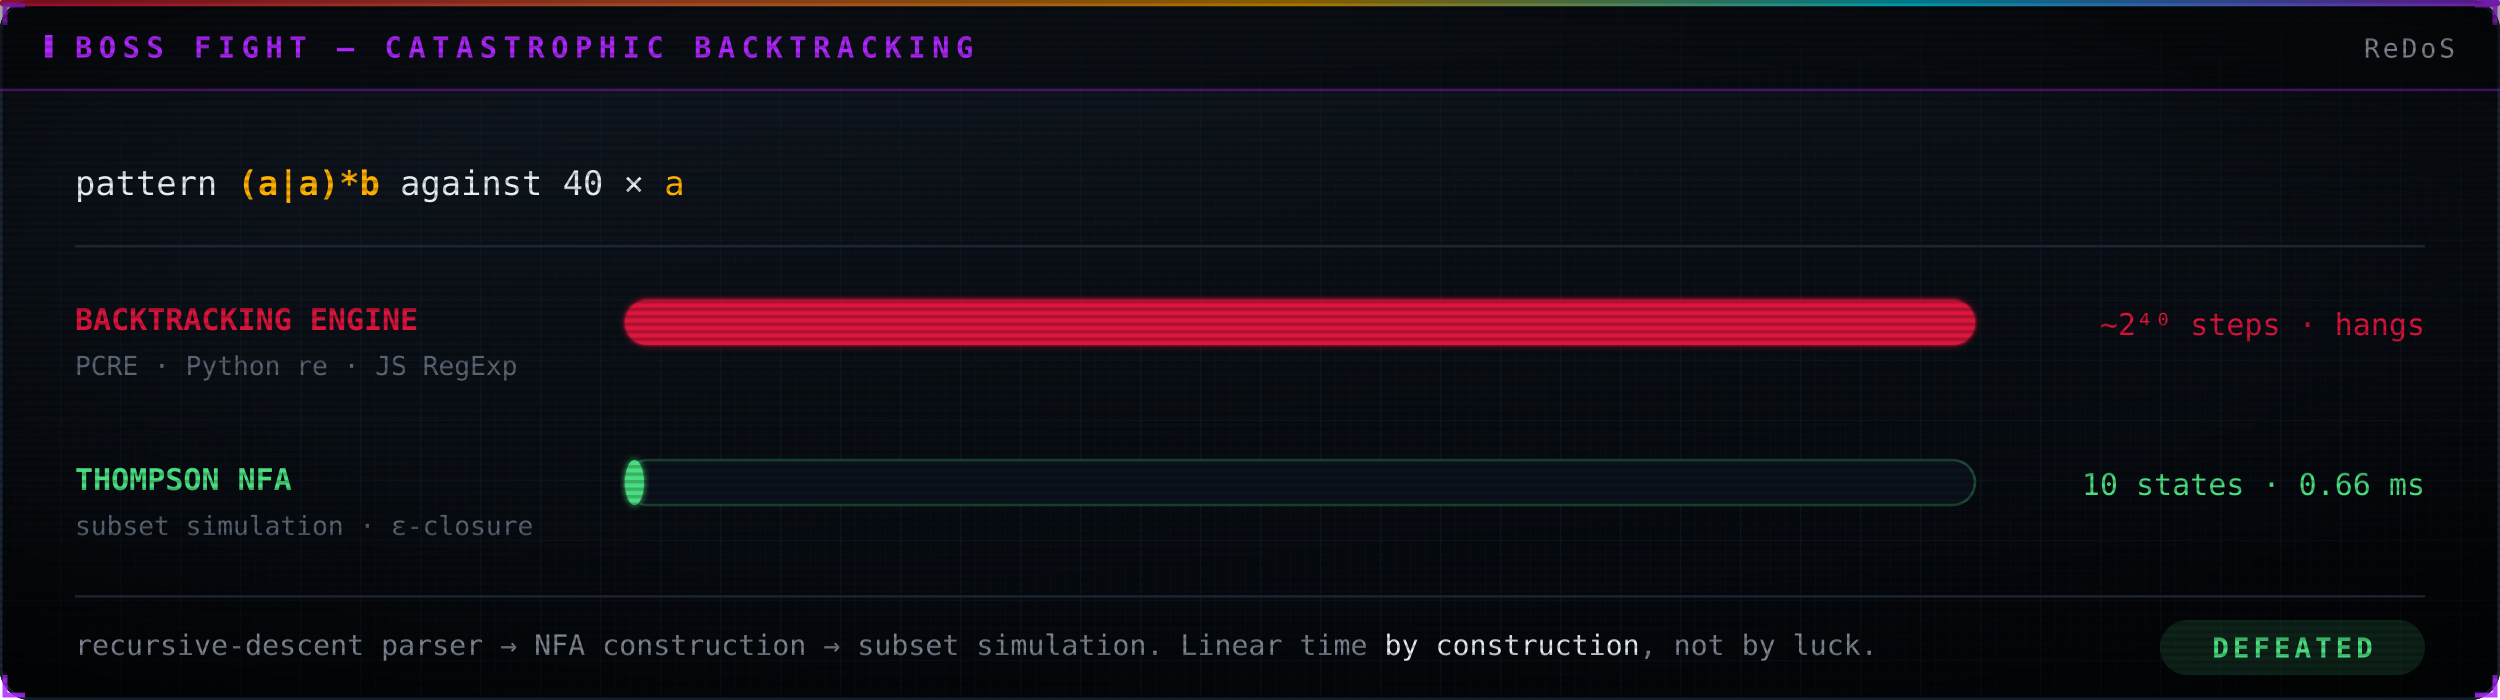
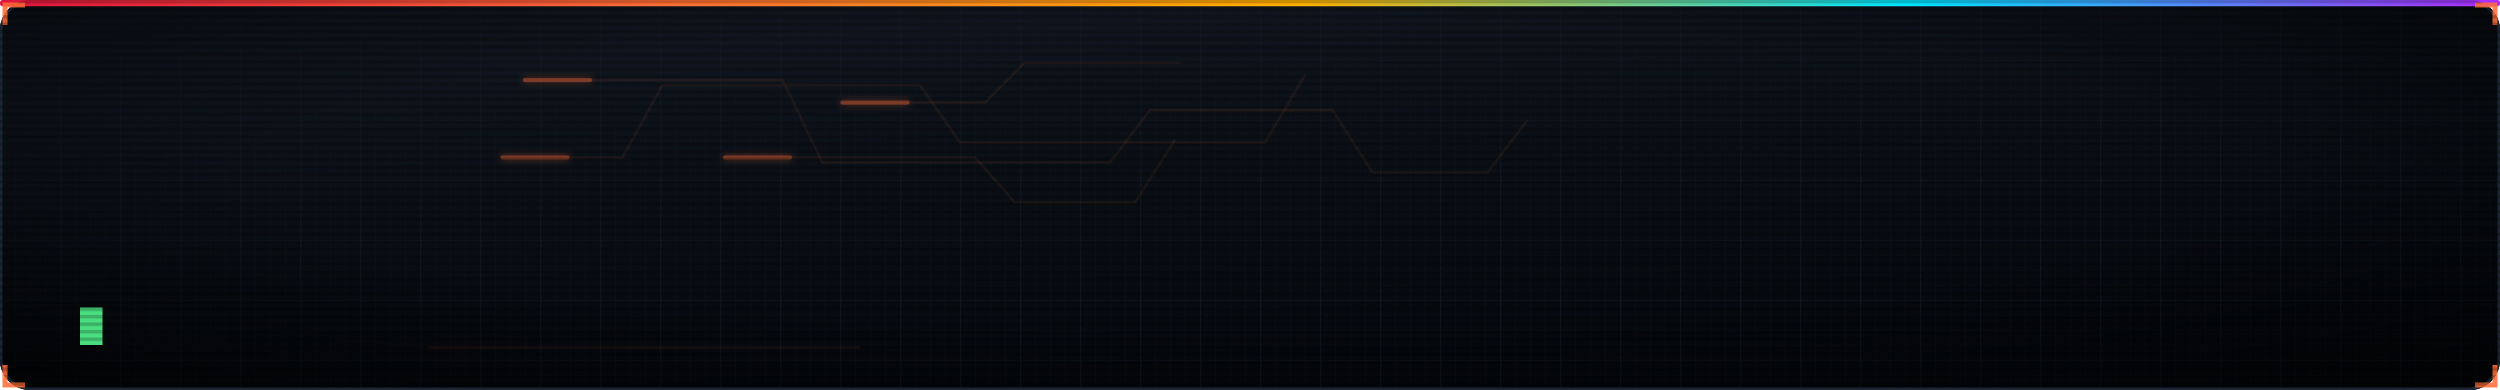
- <svg xmlns="http://www.w3.org/2000/svg" width="1000" height="280" viewBox="0 0 1000 280" font-family="'Cascadia Code','Fira Code','JetBrains Mono',SFMono-Regular,Consolas,Menlo,monospace" role="img" aria-label="ReDoS defeated by Thompson NFA">
+ <svg xmlns="http://www.w3.org/2000/svg" width="1000" height="156" viewBox="0 0 1000 156" font-family="'Cascadia Code','Fira Code','JetBrains Mono',SFMono-Regular,Consolas,Menlo,monospace" role="img" aria-label="terminal identity">
  <defs>
    <linearGradient id="gFire" x1="0" y1="0" x2="1" y2="0">
      <stop offset="0%" stop-color="#8B0020" />
      <stop offset="28%" stop-color="#DC143C" />
      <stop offset="58%" stop-color="#FF6B35" />
      <stop offset="82%" stop-color="#FFB000" />
      <stop offset="100%" stop-color="#FFE9A0" />
    </linearGradient>
    <linearGradient id="gSpec" x1="0" y1="0" x2="1" y2="0">
      <stop offset="0%" stop-color="#DC143C" />
      <stop offset="26%" stop-color="#FF6B35" />
      <stop offset="52%" stop-color="#FFB000" />
      <stop offset="76%" stop-color="#00E5FF" />
      <stop offset="100%" stop-color="#B026FF" />
      <animateTransform attributeName="gradientTransform" type="translate" values="-1 0;1 0;-1 0" dur="9s" repeatCount="indefinite" />
    </linearGradient>
    <linearGradient id="gIce" x1="0" y1="0" x2="1" y2="1">
      <stop offset="0%" stop-color="#00E5FF" />
      <stop offset="50%" stop-color="#5B8CFF" />
      <stop offset="100%" stop-color="#B026FF" />
    </linearGradient>
    <linearGradient id="gSheen" x1="0" y1="0" x2="1" y2="0">
      <stop offset="0%" stop-color="#fff" stop-opacity="0" />
      <stop offset="45%" stop-color="#fff" stop-opacity="0.10" />
      <stop offset="55%" stop-color="#fff" stop-opacity="0.16" />
      <stop offset="100%" stop-color="#fff" stop-opacity="0" />
    </linearGradient>
    <linearGradient id="gPanel" x1="0" y1="0" x2="0.35" y2="1">
      <stop offset="0%" stop-color="#131A25" />
      <stop offset="45%" stop-color="#0B1017" />
      <stop offset="100%" stop-color="#05080D" />
    </linearGradient>
    <radialGradient id="gVig" cx="50%" cy="45%" r="72%">
      <stop offset="55%" stop-color="#000" stop-opacity="0" />
      <stop offset="100%" stop-color="#000" stop-opacity="0.72" />
    </radialGradient>
    <radialGradient id="gCore">
      <stop offset="0%" stop-color="#FFF4D6" />
      <stop offset="35%" stop-color="#FFB000" />
      <stop offset="70%" stop-color="#DC143C" />
      <stop offset="100%" stop-color="#3A0010" stop-opacity="0" />
    </radialGradient>
    <linearGradient id="gFade" x1="0" y1="0" x2="0" y2="1">
      <stop offset="0%" stop-color="#fff" stop-opacity="0" />
      <stop offset="18%" stop-color="#fff" stop-opacity="1" />
      <stop offset="76%" stop-color="#fff" stop-opacity="1" />
      <stop offset="100%" stop-color="#fff" stop-opacity="0" />
    </linearGradient>
    <pattern id="pGrid" width="24" height="24" patternUnits="userSpaceOnUse">
      <path d="M24 0H0V24" fill="none" stroke="#141D2A" stroke-width="1" />
      <circle cx="0" cy="0" r="1" fill="#1E2A3B" />
    </pattern>
    <pattern id="pFine" width="6" height="6" patternUnits="userSpaceOnUse">
      <path d="M6 0H0V6" fill="none" stroke="#0F1620" stroke-width=".6" />
    </pattern>
    <pattern id="pScan" width="3" height="3" patternUnits="userSpaceOnUse">
      <rect width="3" height="1.4" fill="#000" opacity="0.20" />
    </pattern>
    <pattern id="pHex" width="28" height="48" patternUnits="userSpaceOnUse">
      <path d="M14 0 L28 8 L28 24 L14 32 L0 24 L0 8 Z" fill="none" stroke="#121A26" stroke-width="1" />
    </pattern>
    <filter id="fBloom" x="-40%" y="-40%" width="180%" height="180%">
      <feGaussianBlur stdDeviation="2" result="b1" />
      <feGaussianBlur stdDeviation="7" result="b2" />
      <feGaussianBlur stdDeviation="16" result="b3" />
      <feMerge>
        <feMergeNode in="b3" />
        <feMergeNode in="b2" />
        <feMergeNode in="b1" />
        <feMergeNode in="SourceGraphic" />
      </feMerge>
    </filter>
    <filter id="fGlow" x="-30%" y="-30%" width="160%" height="160%">
      <feGaussianBlur stdDeviation="3" result="b" />
      <feMerge>
        <feMergeNode in="b" />
        <feMergeNode in="SourceGraphic" />
      </feMerge>
    </filter>
    <filter id="fGlowS" x="-25%" y="-25%" width="150%" height="150%">
      <feGaussianBlur stdDeviation="1.3" result="b" />
      <feMerge>
        <feMergeNode in="b" />
        <feMergeNode in="SourceGraphic" />
      </feMerge>
    </filter>
    <filter id="fHalo" x="-60%" y="-60%" width="220%" height="220%">
      <feGaussianBlur stdDeviation="14" />
    </filter>
    <filter id="fChroma" x="-10%" y="-10%" width="120%" height="120%">
      <feOffset in="SourceGraphic" dx="-2.2" dy="0" result="r" />
      <feColorMatrix in="r" type="matrix" result="rc" values="1 0 0 0 0  0 0 0 0 0  0 0 0 0 0  0 0 0 1 0" />
      <feOffset in="SourceGraphic" dx="2.2" dy="0" result="b" />
      <feColorMatrix in="b" type="matrix" result="bc" values="0 0 0 0 0  0 0 0 0 0  0 0 1 0 0  0 0 0 1 0" />
      <feBlend in="rc" in2="bc" mode="screen" result="rb" />
      <feBlend in="SourceGraphic" in2="rb" mode="screen" />
    </filter>
    <filter id="fFire" x="-25%" y="-45%" width="150%" height="190%">
      <feTurbulence type="fractalNoise" baseFrequency="0.016 0.045" numOctaves="4" seed="7" result="n">
        <animate attributeName="baseFrequency" dur="7s" repeatCount="indefinite" values="0.016 0.045;0.024 0.062;0.016 0.045" />
      </feTurbulence>
      <feDisplacementMap in="SourceGraphic" in2="n" scale="26" xChannelSelector="R" yChannelSelector="G" result="d" />
      <feGaussianBlur in="d" stdDeviation="2.4" result="db" />
      <feMerge>
        <feMergeNode in="db" />
        <feMergeNode in="d" />
      </feMerge>
    </filter>
    <filter id="fPlasma" x="-20%" y="-20%" width="140%" height="140%">
      <feTurbulence type="fractalNoise" baseFrequency="0.008" numOctaves="5" seed="3" result="n">
        <animate attributeName="seed" dur="10s" values="3;9;3" repeatCount="indefinite" />
      </feTurbulence>
      <feDisplacementMap in="SourceGraphic" in2="n" scale="14" xChannelSelector="R" yChannelSelector="B" />
    </filter>
    <filter id="fGlitch" x="-12%" y="-12%" width="124%" height="124%">
      <feTurbulence type="fractalNoise" baseFrequency="0 0.42" numOctaves="1" seed="11" result="n">
        <animate attributeName="baseFrequency" dur="4.5s" repeatCount="indefinite" keyTimes="0;0.72;0.75;0.79;0.83;1" values="0 0.42;0 0.42;0.02 1.1;0 0.42;0.03 0.9;0 0.42" />
      </feTurbulence>
      <feDisplacementMap in="SourceGraphic" in2="n" scale="0" xChannelSelector="R" yChannelSelector="G">
        <animate attributeName="scale" dur="4.5s" repeatCount="indefinite" keyTimes="0;0.72;0.75;0.79;0.83;1" values="0;0;18;0;13;0" />
      </feDisplacementMap>
    </filter>
    <filter id="fCRT" x="-5%" y="-5%" width="110%" height="110%">
      <feTurbulence type="fractalNoise" baseFrequency="0.9" numOctaves="1" result="g" />
      <feColorMatrix in="g" type="saturate" values="0" result="gm" />
      <feComponentTransfer in="gm" result="gt">
        <feFuncA type="linear" slope="0.07" />
      </feComponentTransfer>
      <feBlend in="SourceGraphic" in2="gt" mode="screen" />
    </filter>
    <filter id="fInset" x="-10%" y="-10%" width="120%" height="120%">
      <feOffset dx="0" dy="2" />
      <feGaussianBlur stdDeviation="3" result="o" />
      <feComposite in="SourceGraphic" in2="o" operator="over" />
    </filter>
    <filter id="fEmboss" x="-10%" y="-10%" width="120%" height="120%">
      <feConvolveMatrix order="3" kernelMatrix="1 0 0  0 0 0  0 0 -1" divisor="1" bias="0.02" preserveAlpha="true" />
    </filter>
  </defs>
-   <rect width="1000" height="280" rx="12" fill="url(#gPanel)" />
-   <rect width="1000" height="280" rx="12" fill="url(#pGrid)" opacity=".55" />
-   <rect width="1000" height="280" rx="12" fill="url(#pFine)" opacity=".5" />
-   <rect width="1000" height="280" rx="12" fill="url(#gVig)" />
-   <rect x=".5" y=".5" width="999" height="279" rx="12" fill="none" stroke="#1b2534" stroke-width="1" />
+   <rect width="1000" height="156" rx="12" fill="url(#gPanel)" />
+   <rect width="1000" height="156" rx="12" fill="url(#pGrid)" opacity=".55" />
+   <rect width="1000" height="156" rx="12" fill="url(#pFine)" opacity=".5" />
+   <rect width="1000" height="156" rx="12" fill="url(#gVig)" />
+   <rect x=".5" y=".5" width="999" height="155" rx="12" fill="none" stroke="#1b2534" stroke-width="1" />
  <rect x="0" y="0" width="1000" height="2.5" rx="1" fill="url(#gSpec)" />
-   <path d="M10,2 L2,2 L2,10" fill="none" stroke="#B026FF" stroke-width="2" opacity=".85" />
-   <path d="M990,2 L998,2 L998,10" fill="none" stroke="#B026FF" stroke-width="2" opacity=".85" />
-   <path d="M10,278 L2,278 L2,270" fill="none" stroke="#B026FF" stroke-width="2" opacity=".85" />
-   <path d="M990,278 L998,278 L998,270" fill="none" stroke="#B026FF" stroke-width="2" opacity=".85" />
-   <rect x="0" y="0" width="1000" height="36" fill="#000" opacity=".35" />
-   <line x1="0" y1="36" x2="1000" y2="36" stroke="#B026FF" stroke-opacity=".38" />
-   <rect x="18" y="14" width="3" height="9" fill="#B026FF" />
-   <text x="30" y="23" font-size="11.5" font-weight="700" letter-spacing="2.6" fill="#B026FF">BOSS FIGHT — CATASTROPHIC BACKTRACKING</text>
-   <text x="982" y="23" text-anchor="end" font-size="10.5" letter-spacing="1.2" fill="#7d8590">ReDoS</text>
-   <text x="30" y="78" font-size="13.5" fill="#E6EDF3">pattern <tspan fill="#FFB000" font-weight="700">(a|a)*b</tspan> against 40 × <tspan fill="#FFB000">a</tspan>
-   </text>
-   <rect x="30" y="98" width="940" height="1" fill="#1b2534" />
-   <text x="30" y="132" font-size="12" fill="#DC143C" font-weight="700">BACKTRACKING ENGINE</text>
-   <text x="30" y="150" font-size="10.5" fill="#5a6472">PCRE · Python re · JS RegExp</text>
-   <rect x="250" y="120" width="540" height="18" rx="9" fill="#0B121B" stroke="#DC143C" stroke-opacity=".3" />
-   <rect x="250" y="120" width="540.0" height="18" rx="9" fill="#DC143C" filter="url(#fGlowS)">
-     <animate attributeName="width" values="0;540.0" dur="3.6s" repeatCount="indefinite" />
+   <path d="M10,2 L2,2 L2,10" fill="none" stroke="#FF6B35" stroke-width="2" opacity=".85" />
+   <path d="M990,2 L998,2 L998,10" fill="none" stroke="#FF6B35" stroke-width="2" opacity=".85" />
+   <path d="M10,154 L2,154 L2,146" fill="none" stroke="#FF6B35" stroke-width="2" opacity=".85" />
+   <path d="M990,154 L998,154 L998,146" fill="none" stroke="#FF6B35" stroke-width="2" opacity=".85" />
+   <g opacity=".5">
+     <path d="M337,41 L394,41 L410,25 L472,25" fill="none" stroke="#FF6B35" stroke-width="1" opacity=".16" />
+     <path d="M337,41 L394,41 L410,25 L472,25" fill="none" stroke="#FF6B35" stroke-width="1.6" opacity=".9" stroke-linecap="round" stroke-dasharray="26 900" filter="url(#fGlowS)">
+       <animate attributeName="stroke-dashoffset" values="900;-60" dur="3.6s" begin="-2.4s" repeatCount="indefinite" />
+     </path>
+     <path d="M201,63 L249,63 L265,34 L368,34 L384,57 L506,57 L522,30" fill="none" stroke="#FF6B35" stroke-width="1" opacity=".16" />
+     <path d="M201,63 L249,63 L265,34 L368,34 L384,57 L506,57 L522,30" fill="none" stroke="#FF6B35" stroke-width="1.6" opacity=".9" stroke-linecap="round" stroke-dasharray="26 900" filter="url(#fGlowS)">
+       <animate attributeName="stroke-dashoffset" values="900;-60" dur="3.9s" begin="-4.1s" repeatCount="indefinite" />
+     </path>
+     <path d="M290,63 L390,63 L406,81 L454,81 L470,56" fill="none" stroke="#FF6B35" stroke-width="1" opacity=".16" />
+     <path d="M290,63 L390,63 L406,81 L454,81 L470,56" fill="none" stroke="#FF6B35" stroke-width="1.6" opacity=".9" stroke-linecap="round" stroke-dasharray="26 900" filter="url(#fGlowS)">
+       <animate attributeName="stroke-dashoffset" values="900;-60" dur="4.1s" begin="-0.3s" repeatCount="indefinite" />
+     </path>
+     <path d="M171,139 L224,139 L344,139" fill="none" stroke="#FF6B35" stroke-width="1" opacity=".16" />
+     <path d="M171,139 L224,139 L344,139" fill="none" stroke="#FF6B35" stroke-width="1.6" opacity=".9" stroke-linecap="round" stroke-dasharray="26 900" filter="url(#fGlowS)">
+       <animate attributeName="stroke-dashoffset" values="900;-60" dur="6.9s" begin="-2.1s" repeatCount="indefinite" />
+     </path>
+     <path d="M210,32 L313,32 L329,65 L444,65 L460,44 L533,44 L549,69 L595,69 L611,48" fill="none" stroke="#FF6B35" stroke-width="1" opacity=".16" />
+     <path d="M210,32 L313,32 L329,65 L444,65 L460,44 L533,44 L549,69 L595,69 L611,48" fill="none" stroke="#FF6B35" stroke-width="1.6" opacity=".9" stroke-linecap="round" stroke-dasharray="26 900" filter="url(#fGlowS)">
+       <animate attributeName="stroke-dashoffset" values="900;-60" dur="7.1s" begin="-1.5s" repeatCount="indefinite" />
+     </path>
+   </g>
+   <clipPath id="ty0">
+     <rect x="32" y="42" height="22.4" width="0">
+       <animate attributeName="width" values="0;0;68;68" keyTimes="0;0.023;0.042;1" dur="13.0s" repeatCount="indefinite" />
+     </rect>
+   </clipPath>
+   <text x="32" y="56" font-size="14" fill="#00E5FF" font-weight="700" clip-path="url(#ty0)">$ whoami</text>
+   <clipPath id="ty1">
+     <rect x="32" y="68" height="22.4" width="0">
+       <animate attributeName="width" values="0;0;525;525" keyTimes="0;0.108;0.256;1" dur="13.0s" repeatCount="indefinite" />
+     </rect>
+   </clipPath>
+   <text x="32" y="82" font-size="14" fill="#E6EDF3" font-weight="400" clip-path="url(#ty1)">hesam-oxe — compilers, operating systems, applied cryptography</text>
+   <clipPath id="ty2">
+     <rect x="32" y="94" height="22.4" width="0">
+       <animate attributeName="width" values="0;0;474;474" keyTimes="0;0.339;0.472;1" dur="13.0s" repeatCount="indefinite" />
+     </rect>
+   </clipPath>
+   <text x="32" y="108" font-size="14" fill="#00E5FF" font-weight="700" clip-path="url(#ty2)">$ git log --author=hesam-oxe --merges --upstream | wc -l</text>
+   <clipPath id="ty3">
+     <rect x="32" y="120" height="22.4" width="0">
+       <animate attributeName="width" values="0;0;364;364" keyTimes="0;0.462;0.564;1" dur="13.0s" repeatCount="indefinite" />
+     </rect>
+   </clipPath>
+   <text x="32" y="134" font-size="14" fill="#4ADE80" font-weight="400" clip-path="url(#ty3)">13 merged · 48 submitted · 25 organizations</text>
+   <rect x="32" y="123" width="9" height="15" fill="#4ADE80">
+     <animate attributeName="opacity" values="1;0;1" dur=".95s" repeatCount="indefinite" />
+     <animate attributeName="x" values="32;32;640;640" keyTimes="0;.45;.62;1" dur="13s" repeatCount="indefinite" />
  </rect>
-   <text x="970" y="134" text-anchor="end" font-size="12" fill="#DC143C">~2⁴⁰ steps · hangs</text>
-   <text x="30" y="196" font-size="12" fill="#4ADE80" font-weight="700">THOMPSON NFA</text>
-   <text x="30" y="214" font-size="10.5" fill="#5a6472">subset simulation · ε-closure</text>
-   <rect x="250" y="184" width="540" height="18" rx="9" fill="#0B121B" stroke="#4ADE80" stroke-opacity=".3" />
-   <rect x="250" y="184" width="7.6" height="18" rx="9" fill="#4ADE80" filter="url(#fGlowS)">
-     <animate attributeName="width" values="0;7.6" dur="0.55s" repeatCount="indefinite" />
-   </rect>
-   <text x="970" y="198" text-anchor="end" font-size="12" fill="#4ADE80">10 states · 0.66 ms</text>
-   <rect x="30" y="238" width="940" height="1" fill="#1b2534" />
-   <text x="30" y="262" font-size="11.3" fill="#7d8590">recursive-descent parser → NFA construction → subset simulation. Linear time <tspan fill="#E6EDF3">by construction</tspan>, not by luck.</text>
-   <rect x="864" y="248" width="106" height="22" rx="11" fill="#4ADE80" opacity=".14" />
-   <text x="917" y="263" text-anchor="middle" font-size="11" font-weight="700" letter-spacing="1.6" fill="#4ADE80">DEFEATED</text>
-   <rect width="1000" height="280" rx="12" fill="url(#pScan)" />
+   <rect width="1000" height="156" rx="12" fill="url(#pScan)" />
</svg>
